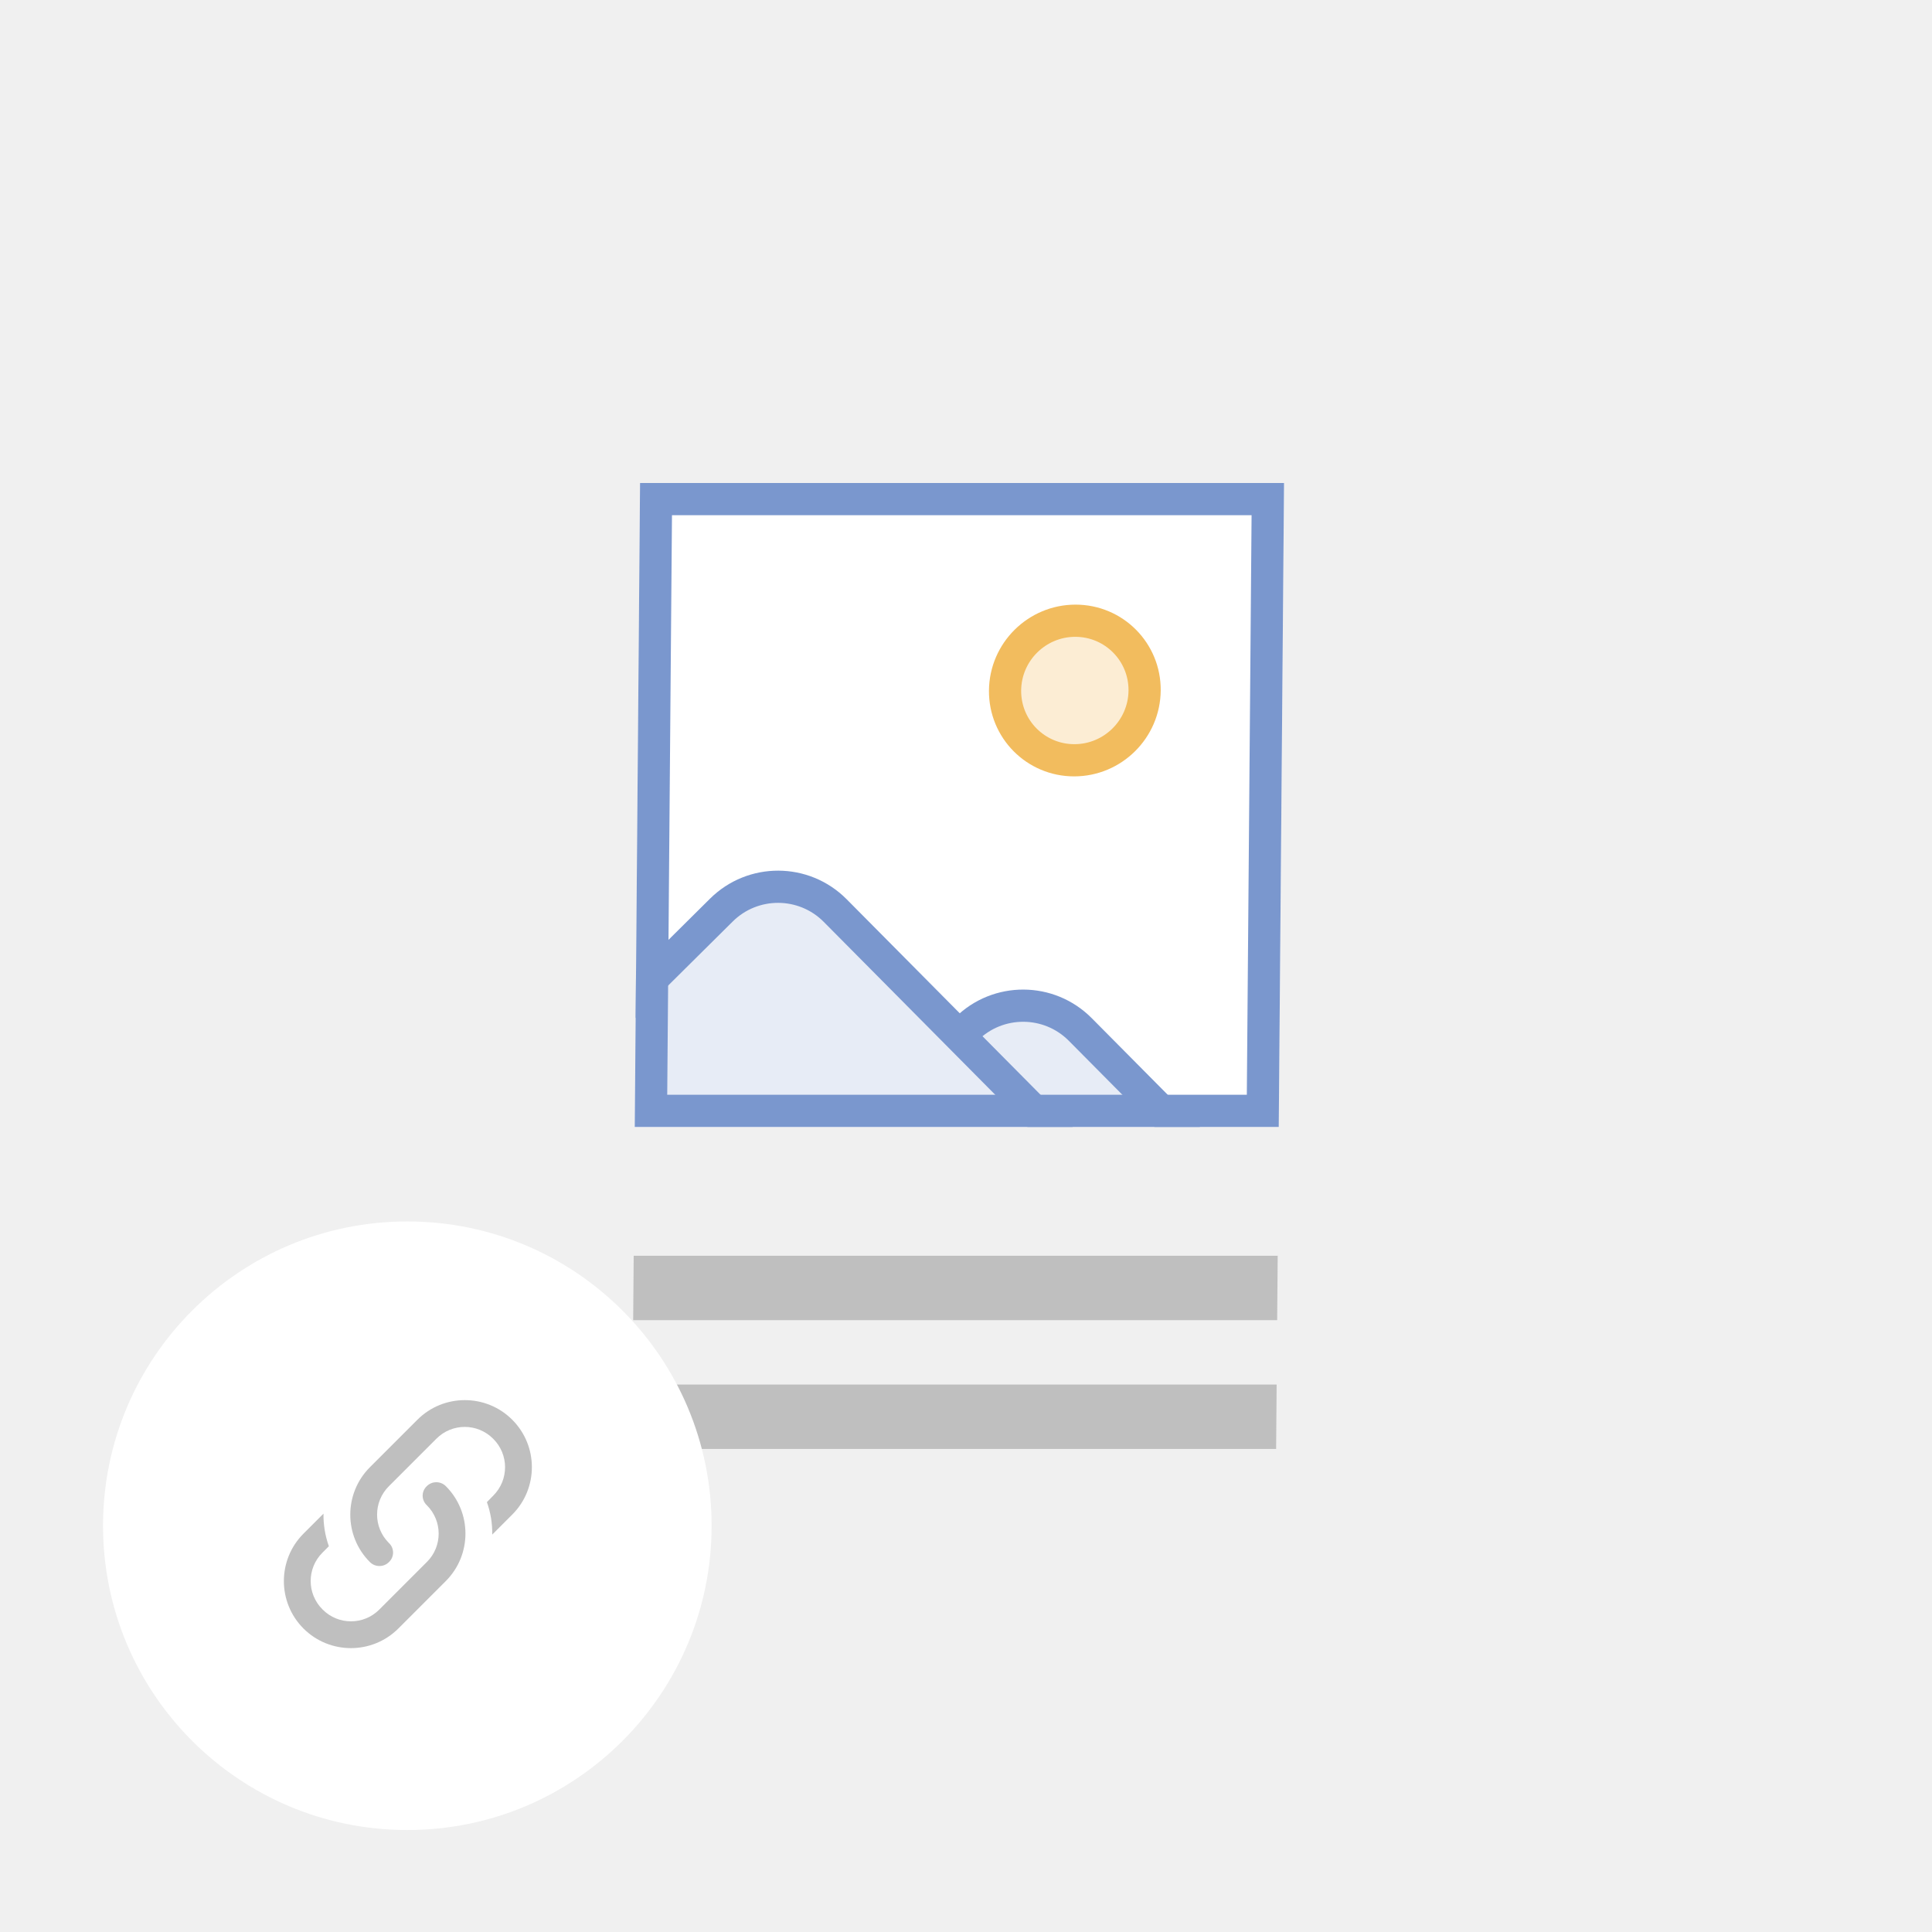
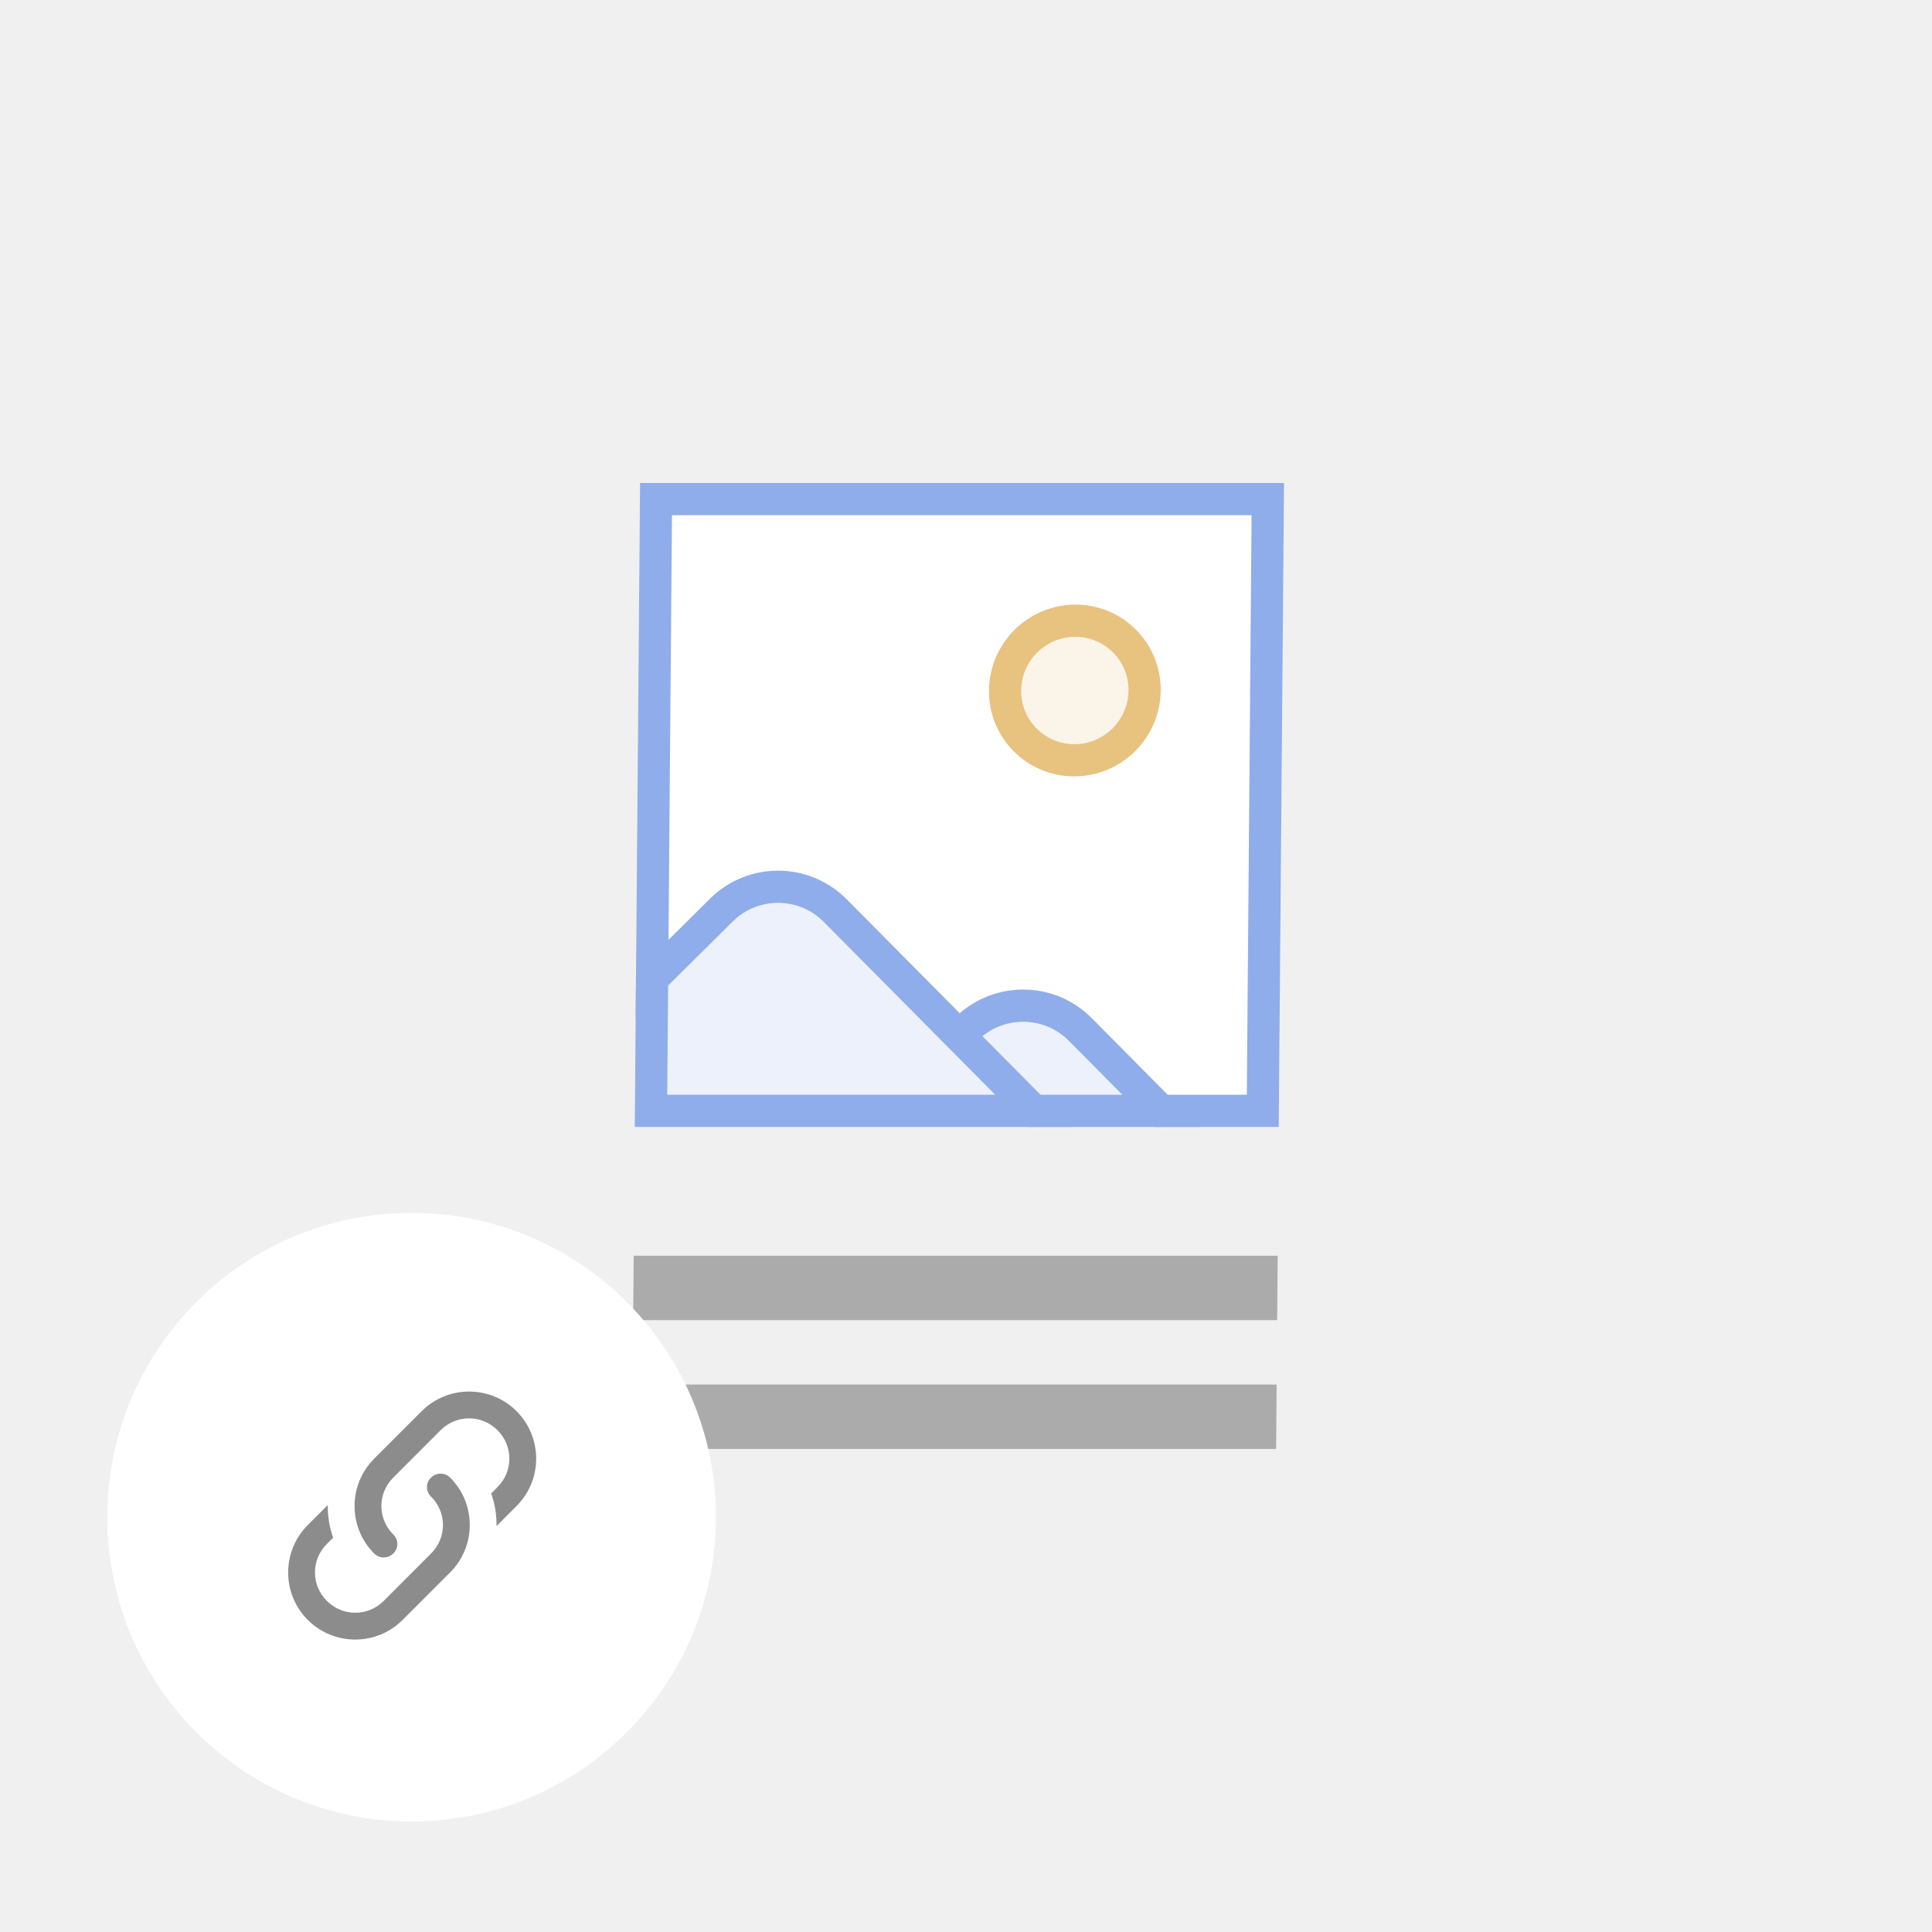
<svg xmlns="http://www.w3.org/2000/svg" width="60" height="60" viewBox="0 0 60 60" fill="none">
-   <g clip-path="url(#clip0_2786_4163)">
+   <g clip-path="url(#clip0_256_2466)">
    <rect width="20" height="20" transform="matrix(1 0 -0.00820296 0.999966 19.877 14.9995)" fill="white" />
-     <mask id="mask0_2786_4163" style="mask-type:alpha" maskUnits="userSpaceOnUse" x="19" y="14" width="21" height="21">
+     <mask id="mask0_256_2466" style="mask-type:alpha" maskUnits="userSpaceOnUse" x="19" y="14" width="21" height="21">
      <rect x="0.496" y="0.5" width="19" height="19" transform="matrix(1 0 -0.00820296 0.999966 19.8811 14.9995)" fill="#F8F8F8" stroke="#B8B8B8" />
    </mask>
-     <g mask="url(#mask0_2786_4163)">
-       <circle cx="2.667" cy="2.667" r="2.167" transform="matrix(1 0 -0.00820296 0.999966 30.7349 18.7773)" fill="#FCEDD4" stroke="#F2BC5E" />
-       <rect x="24.303" y="37.621" width="10.543" height="10.449" rx="2.5" transform="rotate(-44.765 24.3034 37.6206)" fill="#E7ECF6" stroke="#7A97CE" />
-       <rect x="16.692" y="33.928" width="10.543" height="15.098" rx="2.5" transform="rotate(-44.765 16.6916 33.9282)" fill="#E7ECF6" stroke="#7A97CE" />
+     <g mask="url(#mask0_256_2466)">
+       <circle cx="2.667" cy="2.667" r="2.167" transform="matrix(1 0 -0.00820296 0.999966 30.7349 18.7771)" fill="#FBF4E9" stroke="#E8C27F" />
+       <rect x="24.303" y="37.62" width="10.543" height="10.449" rx="2.5" transform="rotate(-44.765 24.3034 37.62)" fill="#ECF1FB" stroke="#8FADEA" />
+       <rect x="16.692" y="33.928" width="10.543" height="15.098" rx="2.5" transform="rotate(-44.765 16.6916 33.9281)" fill="#ECF1FB" stroke="#8FADEA" />
    </g>
-     <rect x="0.496" y="0.5" width="19" height="19" transform="matrix(1 0 -0.00820296 0.999966 19.8811 14.9995)" stroke="#7A97CE" />
-     <rect width="20" height="2" transform="matrix(1 0 -0.00820296 0.999966 19.6801 38.999)" fill="#BFBFBF" />
-     <rect width="20" height="2" transform="matrix(1 0 -0.00820296 0.999966 19.6473 42.9985)" fill="#BFBFBF" />
-     <circle cx="12.65" cy="47.383" r="9.45" fill="white" />
-     <path d="M12.079 47.92C12.25 48.083 12.25 48.35 12.079 48.512C11.917 48.675 11.65 48.675 11.488 48.512C10.675 47.7 10.675 46.379 11.488 45.566L12.963 44.091C13.775 43.279 15.096 43.279 15.908 44.091C16.721 44.904 16.721 46.225 15.908 47.037L15.287 47.658C15.292 47.316 15.238 46.975 15.121 46.65L15.317 46.45C15.808 45.962 15.808 45.17 15.317 44.683C14.829 44.191 14.037 44.191 13.55 44.683L12.079 46.154C11.588 46.641 11.588 47.433 12.079 47.92ZM13.254 46.154C13.417 45.991 13.683 45.991 13.846 46.154C14.658 46.966 14.658 48.287 13.846 49.1L12.371 50.575C11.558 51.387 10.238 51.387 9.425 50.575C8.613 49.762 8.613 48.441 9.425 47.629L10.046 47.008C10.042 47.35 10.096 47.691 10.213 48.02L10.017 48.216C9.525 48.704 9.525 49.495 10.017 49.983C10.504 50.475 11.296 50.475 11.783 49.983L13.254 48.512C13.746 48.025 13.746 47.233 13.254 46.745C13.083 46.583 13.083 46.316 13.254 46.154Z" fill="#BFBFBF" />
+     <rect x="0.496" y="0.5" width="19" height="19" transform="matrix(1 0 -0.00820296 0.999966 19.8811 14.9995)" stroke="#8FADEA" />
+     <rect width="20" height="2" transform="matrix(1 0 -0.00820296 0.999966 19.6801 38.9987)" fill="#ABABAB" />
+     <rect width="20" height="2" transform="matrix(1 0 -0.00820296 0.999966 19.6473 42.9986)" fill="#ABABAB" />
+     <ellipse cx="12.783" cy="47.117" rx="9.45" ry="9.45" fill="white" />
+     <path d="M12.213 47.654C12.383 47.817 12.383 48.083 12.213 48.246C12.05 48.408 11.783 48.408 11.621 48.246C10.808 47.433 10.808 46.112 11.621 45.3L13.096 43.825C13.908 43.013 15.229 43.013 16.042 43.825C16.854 44.638 16.854 45.958 16.042 46.771L15.421 47.392C15.425 47.05 15.371 46.708 15.254 46.383L15.45 46.183C15.942 45.696 15.942 44.904 15.45 44.417C14.963 43.925 14.171 43.925 13.683 44.417L12.213 45.888C11.721 46.375 11.721 47.167 12.213 47.654ZM13.387 45.888C13.55 45.725 13.817 45.725 13.979 45.888C14.792 46.7 14.792 48.021 13.979 48.833L12.504 50.308C11.692 51.121 10.371 51.121 9.558 50.308C8.746 49.496 8.746 48.175 9.558 47.362L10.179 46.742C10.175 47.083 10.229 47.425 10.346 47.754L10.15 47.95C9.658 48.438 9.658 49.229 10.15 49.717C10.637 50.208 11.429 50.208 11.917 49.717L13.387 48.246C13.879 47.758 13.879 46.967 13.387 46.479C13.217 46.317 13.217 46.05 13.387 45.888Z" fill="#8C8C8C" />
  </g>
  <defs>
-     <clipPath id="clip0_2786_4163">
+     <clipPath id="clip0_256_2466">
      <rect width="60" height="60" fill="white" />
    </clipPath>
  </defs>
</svg>
